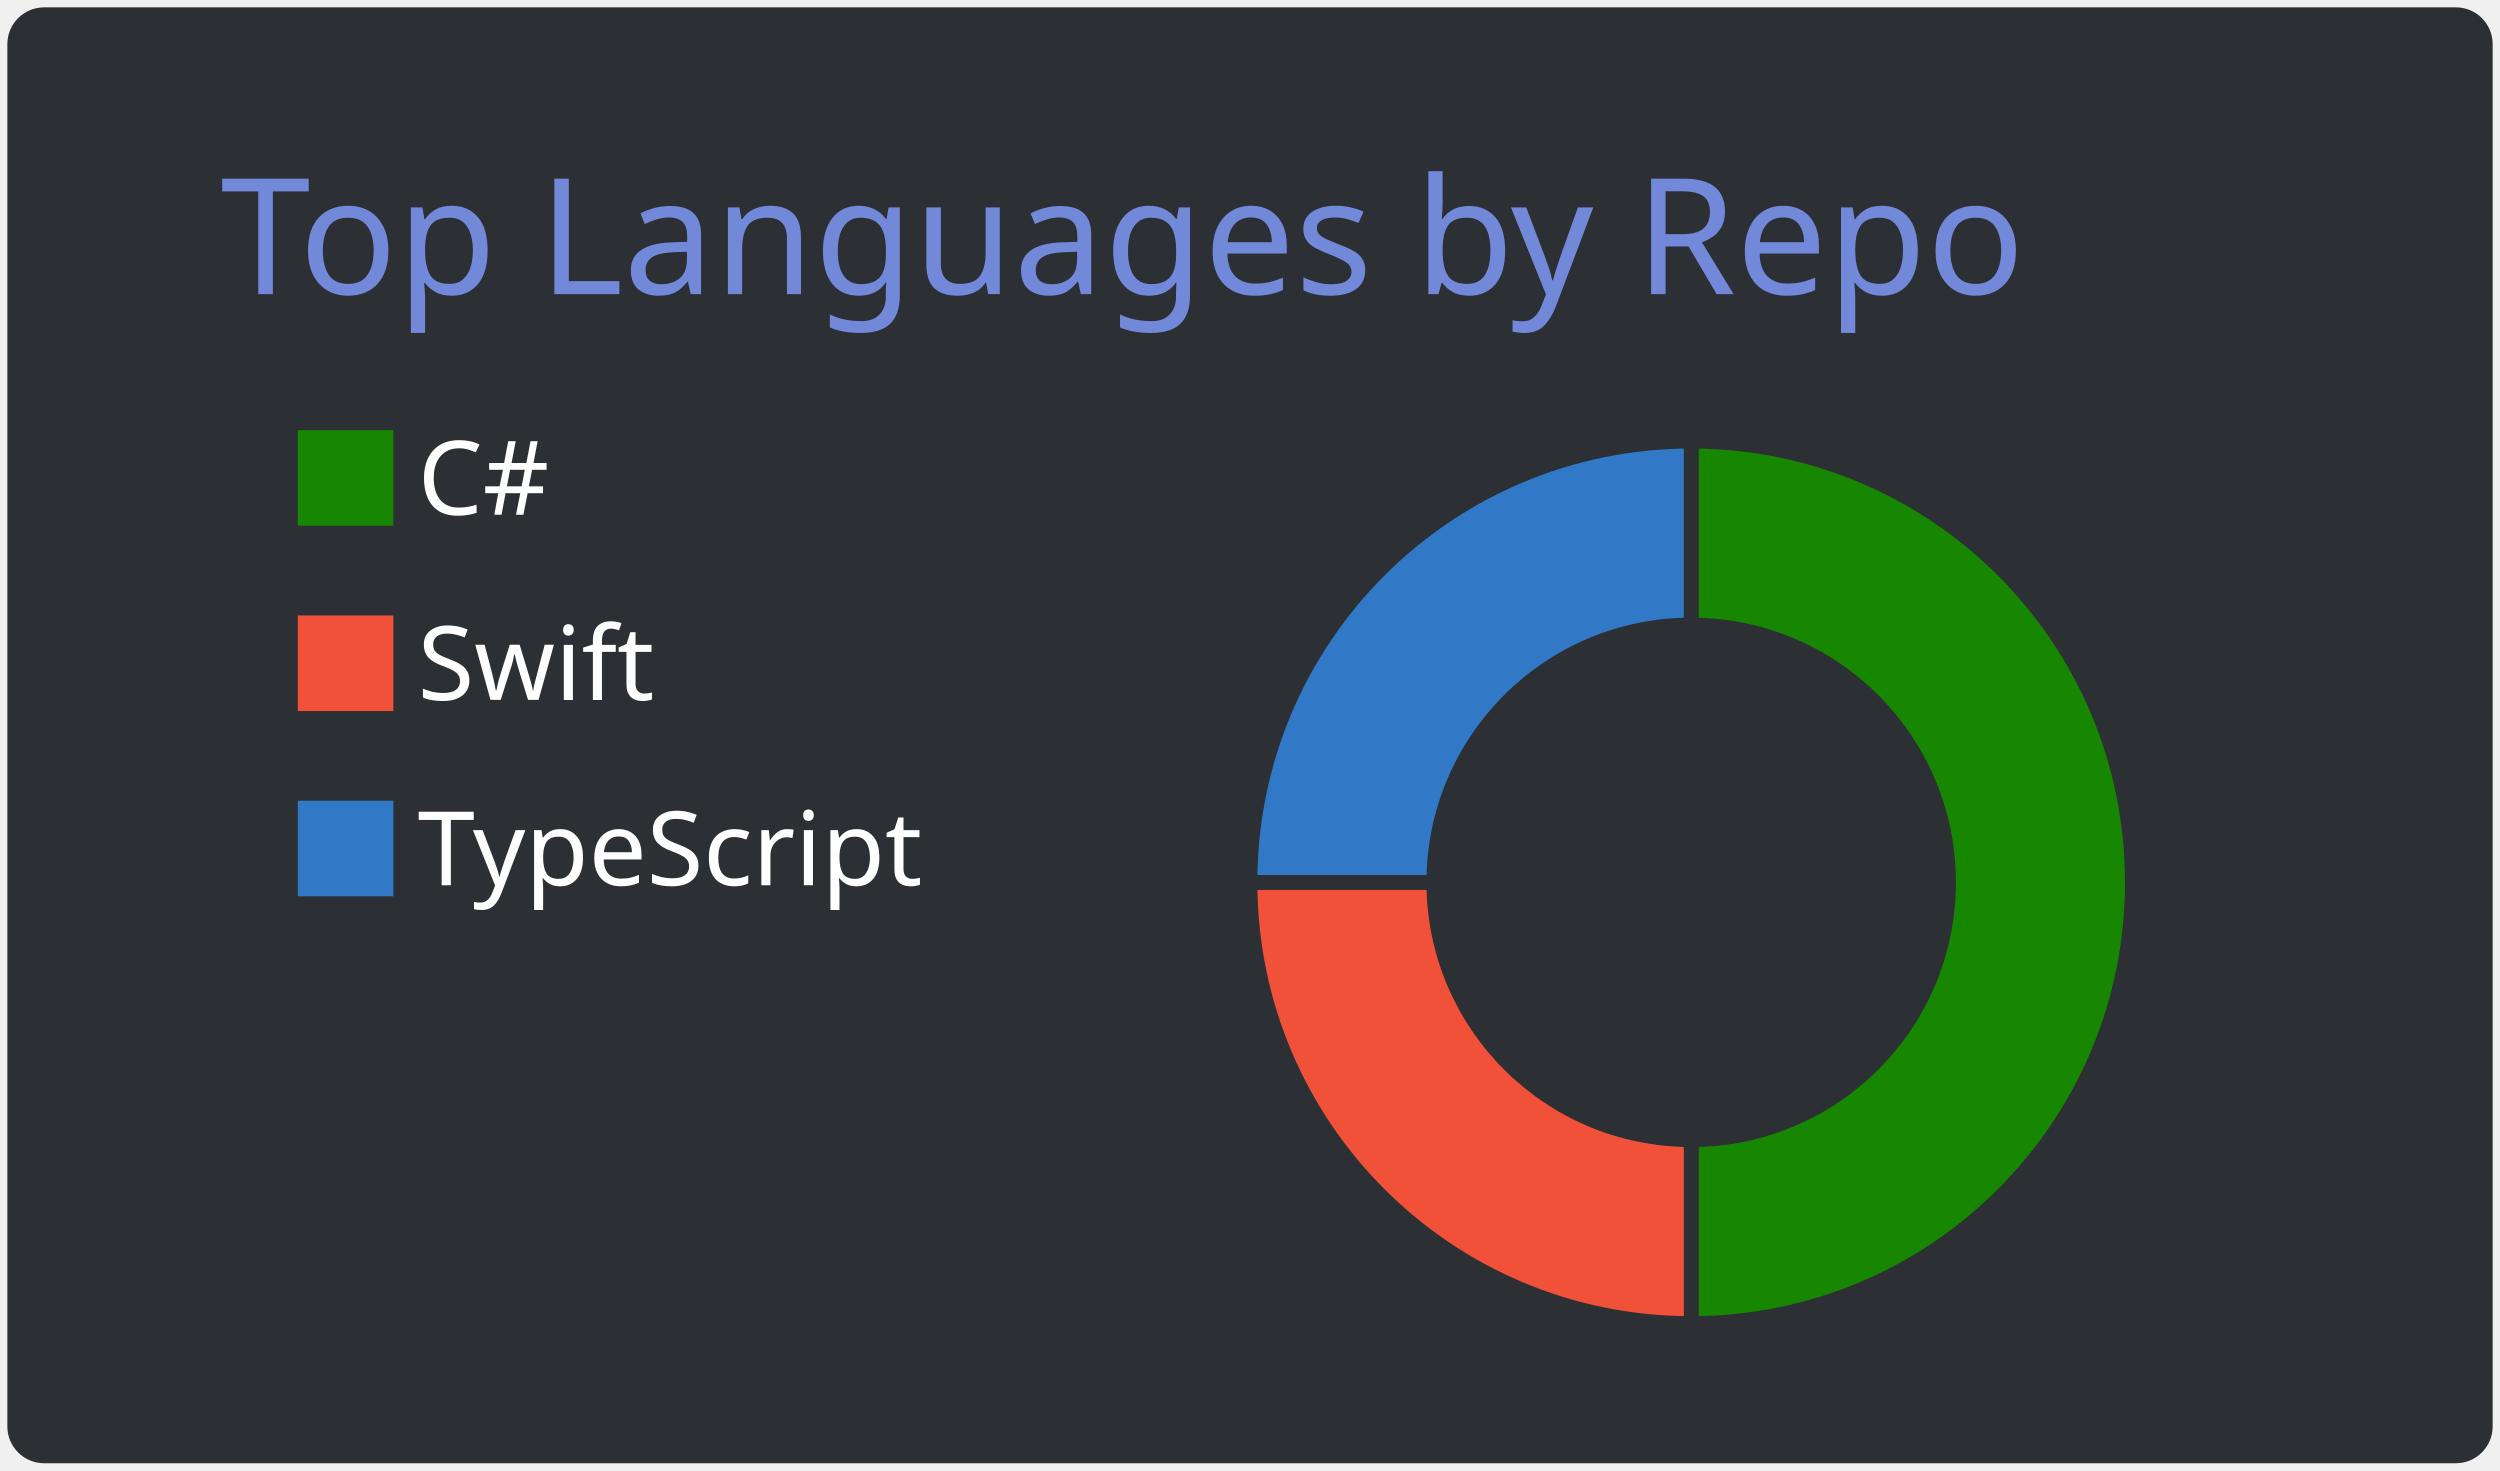
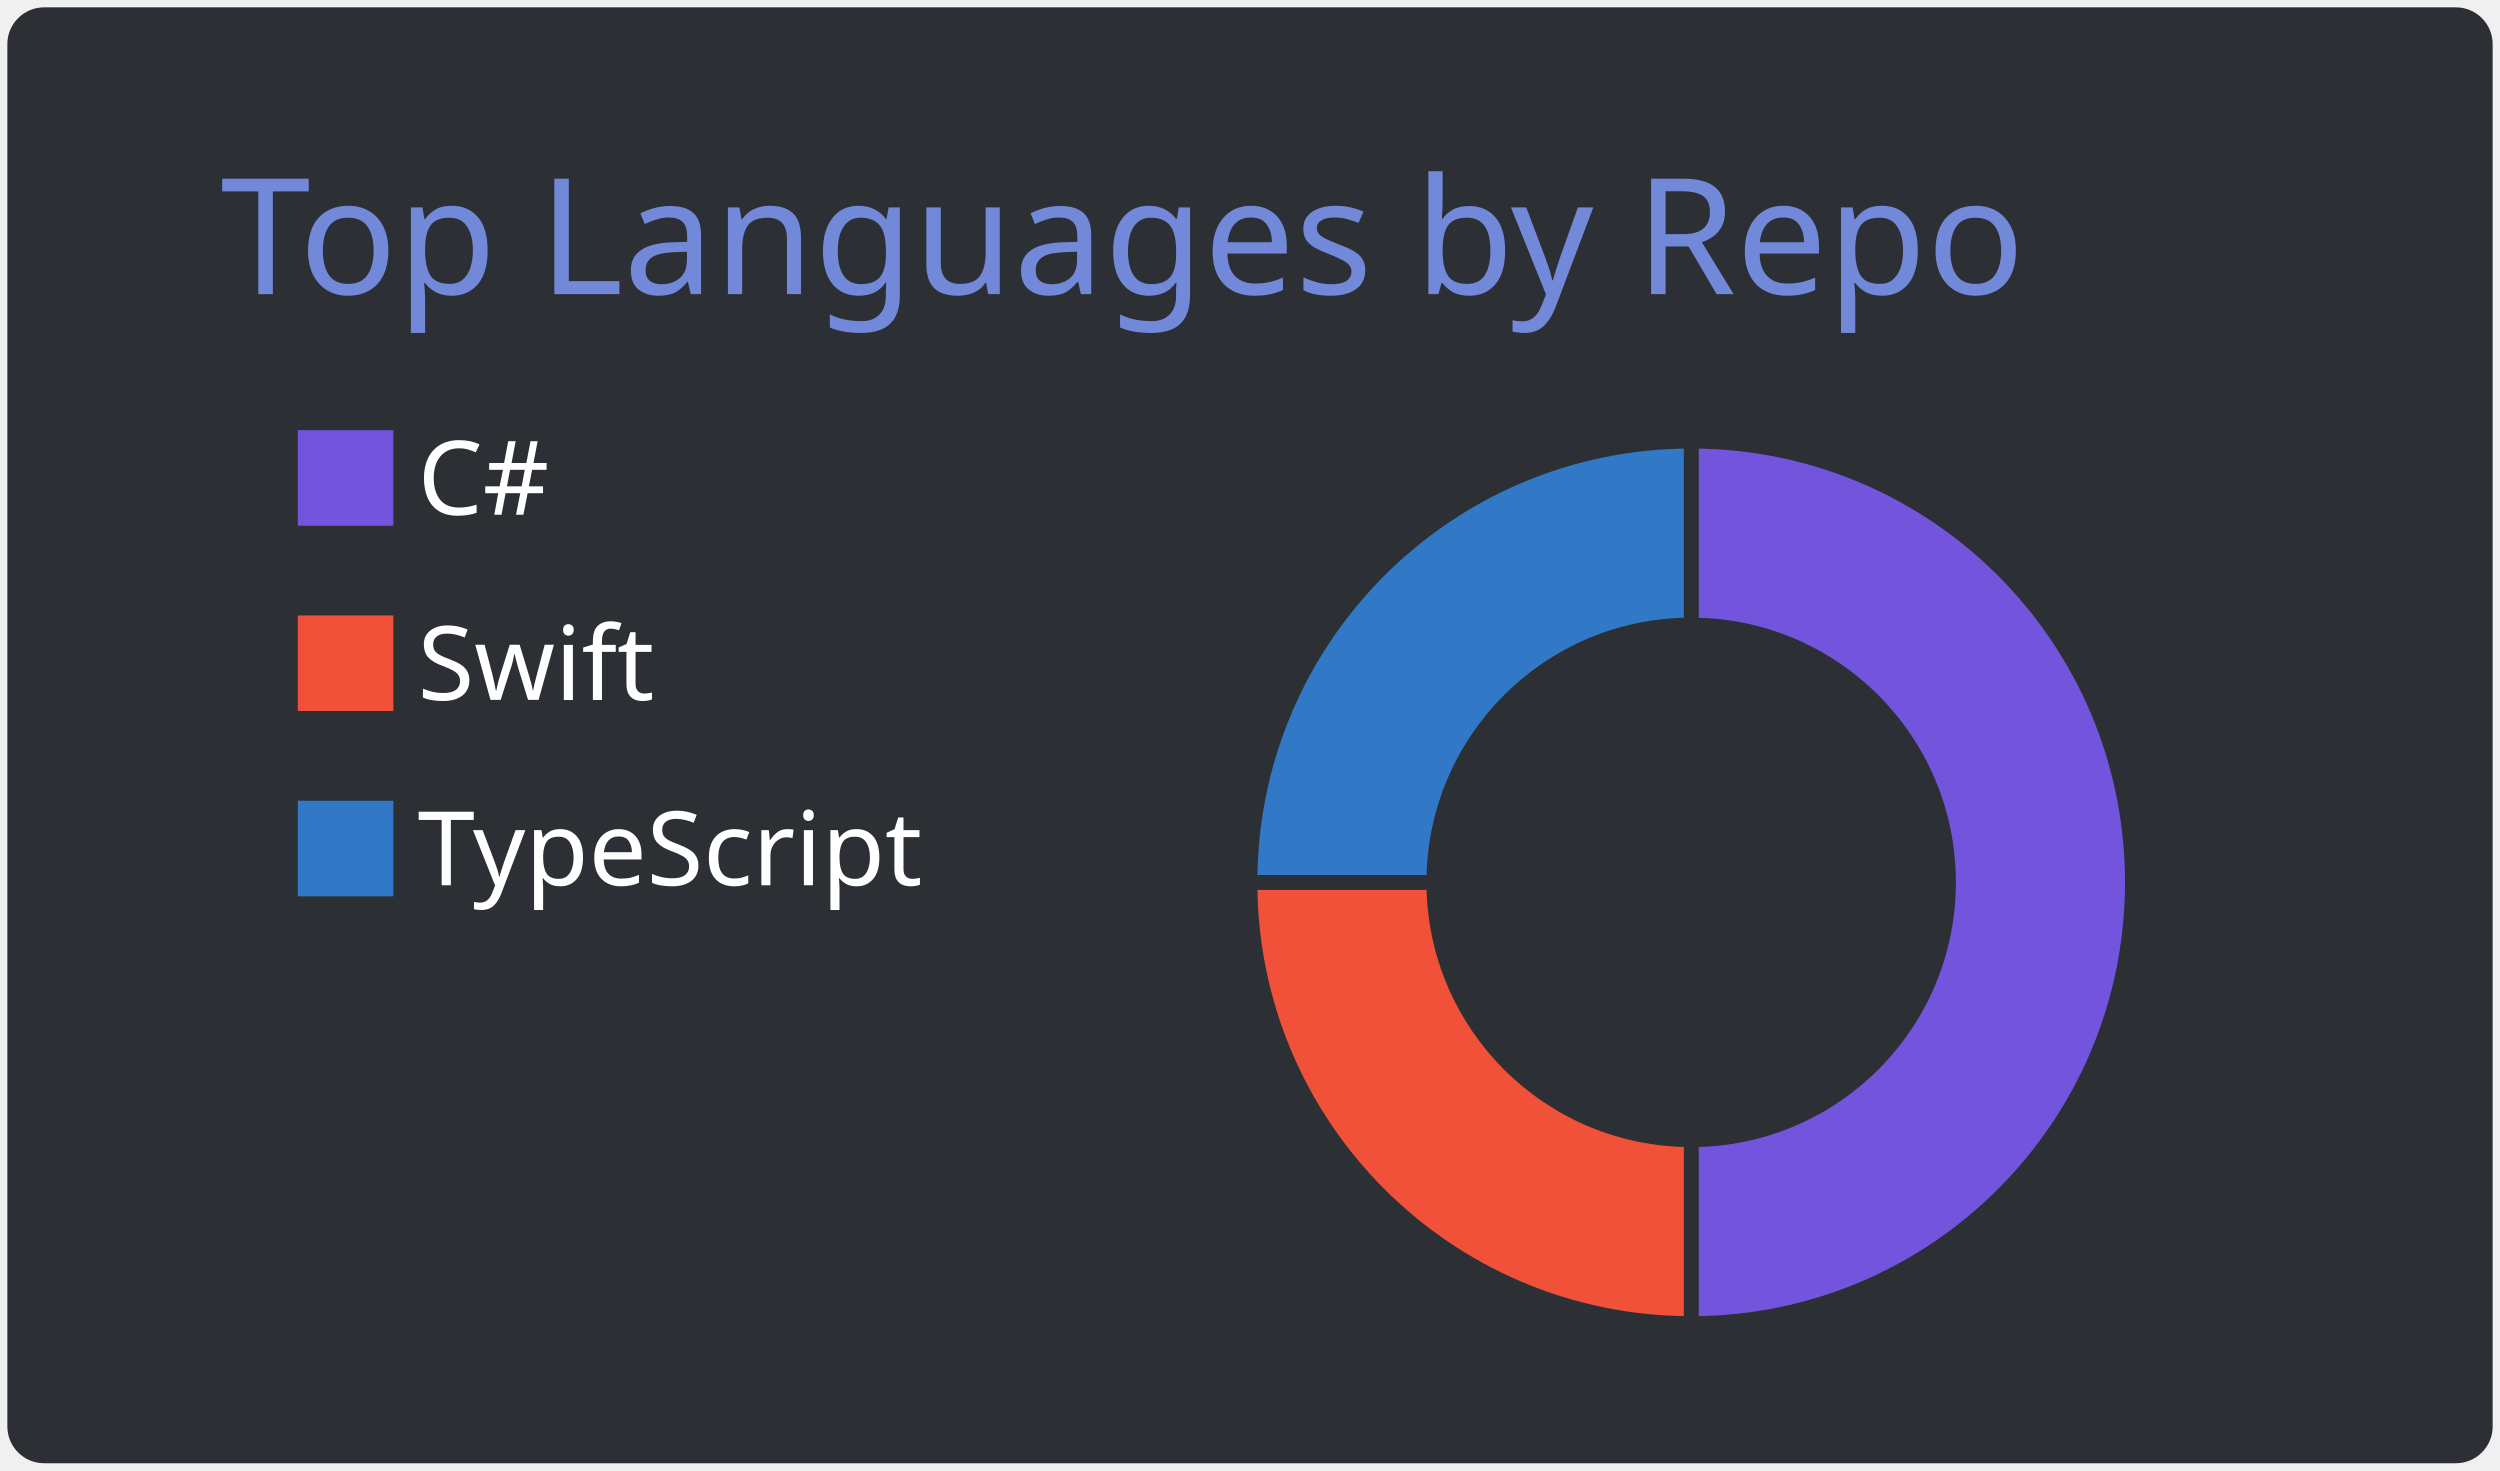
<svg xmlns="http://www.w3.org/2000/svg" width="340" height="200" viewBox="0 0 340 200">
  <style>* {
          font-family: 'Segoe UI', Ubuntu, "Helvetica Neue", Sans-Serif
        }</style>
  <g class="gpsc-root">
    <rect x="1" y="1" rx="5" ry="5" height="99%" width="99.412%" stroke="#000000" stroke-width="1" fill="#2c2f33" stroke-opacity="0" />
    <text x="30" y="40" class="gpsc-item" style="--gpsc-i: 0; font-size: 22px; fill: #7289da;">Top Languages by Repo</text>
    <g transform="translate(0,40)">
      <g transform="translate(40,0)">
-         <rect y="18" width="14" height="14" class="gpsc-item" style="--gpsc-i: 0; stroke-width: 1px;" fill="#178600" stroke="#2c2f33" />
+         <rect y="18" width="14" height="14" class="gpsc-item" style="--gpsc-i: 0; stroke-width: 1px;" fill="#7355dd" stroke="#2c2f33" />
        <rect y="43.2" width="14" height="14" class="gpsc-item" style="--gpsc-i: 1; stroke-width: 1px;" fill="#F05138" stroke="#2c2f33" />
        <rect y="68.4" width="14" height="14" class="gpsc-item" style="--gpsc-i: 2; stroke-width: 1px;" fill="#3178c6" stroke="#2c2f33" />
        <text x="16.8" y="30" class="gpsc-item" style="--gpsc-i: 0; fill: #ffffff; font-size: 14px;">C#</text>
        <text x="16.8" y="55.2" class="gpsc-item" style="--gpsc-i: 1; fill: #ffffff; font-size: 14px;">Swift</text>
        <text x="16.8" y="80.4" class="gpsc-item" style="--gpsc-i: 2; fill: #ffffff; font-size: 14px;">TypeScript</text>
      </g>
      <g transform="translate( 230, 80 )">
        <g class="arc" style="--gpsc-i: 0;">
-           <path d="M3.67394039744206e-15,-60A60,60,0,1,1,3.67394039744206e-15,60L2.1431318985078682e-15,35A35,35,0,1,0,2.1431318985078682e-15,-35Z" style="fill: #178600; stroke-width: 2px;" stroke="#2c2f33" />
+           <path d="M3.67394039744206e-15,-60A60,60,0,1,1,3.67394039744206e-15,60L2.1431318985078682e-15,35A35,35,0,1,0,2.1431318985078682e-15,-35Z" style="fill: #7355dd; stroke-width: 2px;" stroke="#2c2f33" />
        </g>
        <g class="arc" style="--gpsc-i: 1;">
          <path d="M3.67394039744206e-15,60A60,60,0,0,1,-60,7.34788079488412e-15L-35,4.2862637970157365e-15A35,35,0,0,0,2.1431318985078682e-15,35Z" style="fill: #F05138; stroke-width: 2px;" stroke="#2c2f33" />
        </g>
        <g class="arc" style="--gpsc-i: 2;">
          <path d="M-60,7.34788079488412e-15A60,60,0,0,1,-1.1021821192326178e-14,-60L-6.429395695523604e-15,-35A35,35,0,0,0,-35,4.2862637970157365e-15Z" style="fill: #3178c6; stroke-width: 2px;" stroke="#2c2f33" />
        </g>
      </g>
    </g>
  </g>
</svg>
